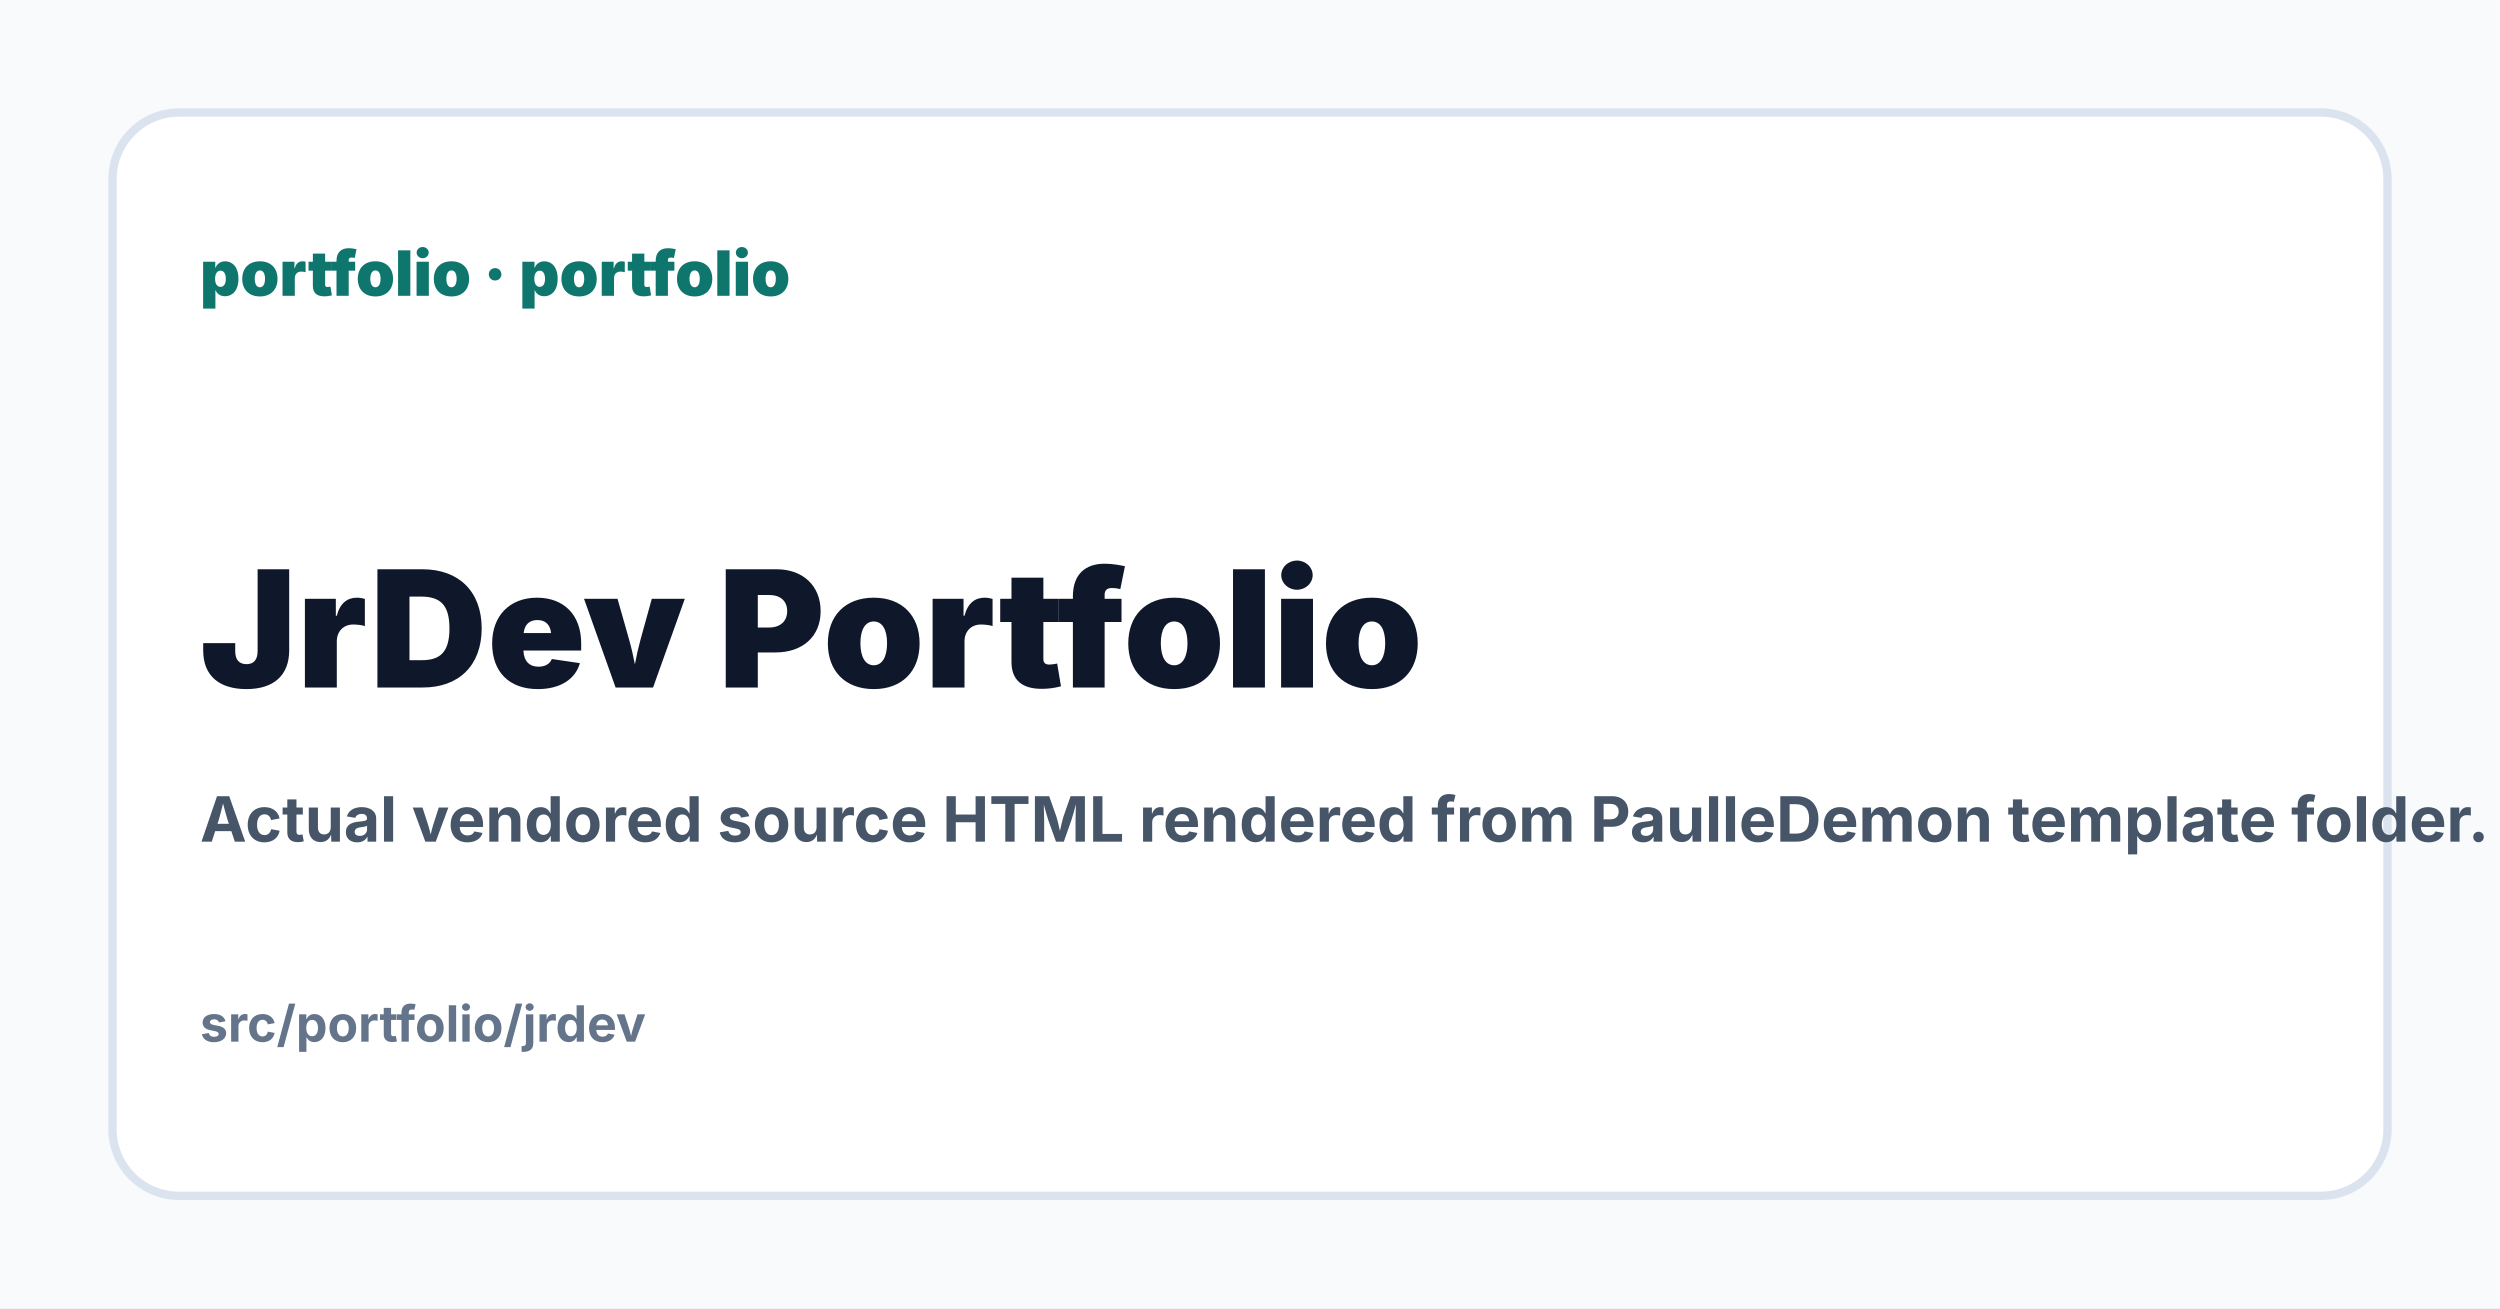
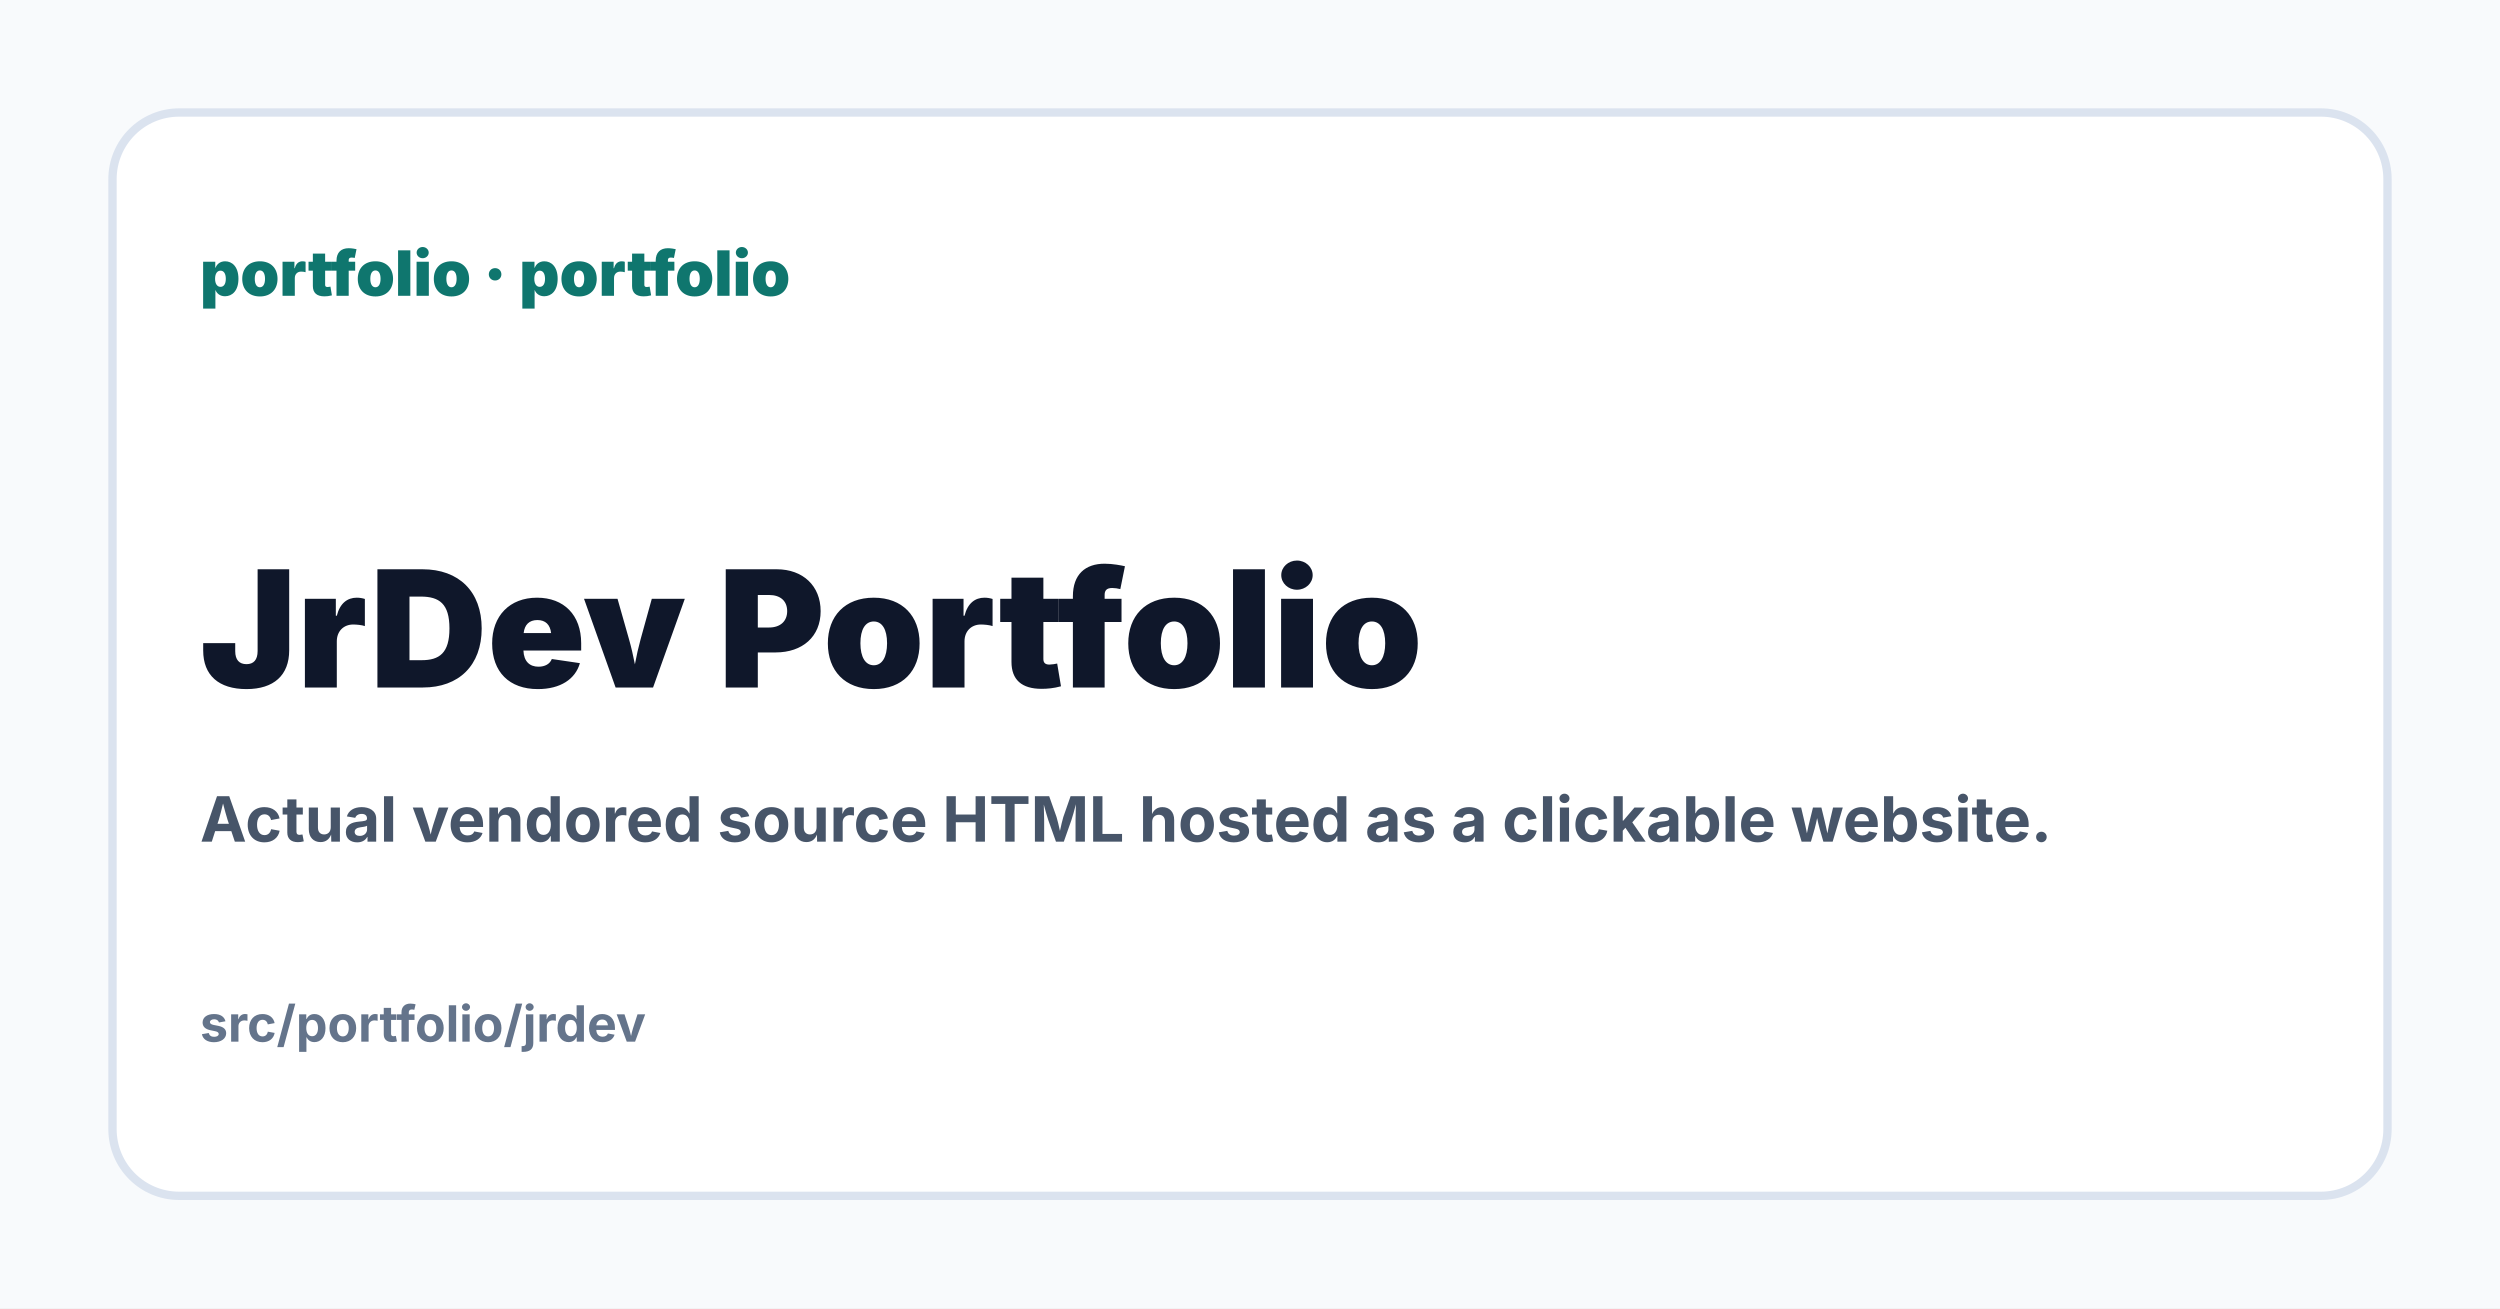
<svg xmlns="http://www.w3.org/2000/svg" width="1200" height="628" viewBox="0 0 1200 628" role="img" aria-label="JrDev Portfolio preview">
  <rect width="1200" height="628" fill="#f8fafc" />
  <rect x="54" y="54" width="1092" height="520" rx="32" fill="#ffffff" stroke="#dbe3ef" stroke-width="4" />
  <text x="96" y="142" fill="#0f766e" font-family="Inter, Arial, sans-serif" font-size="30" font-weight="850">portfolio · portfolio</text>
  <text x="96" y="330" fill="#0f172a" font-family="Inter, Arial, sans-serif" font-size="78" font-weight="900">JrDev Portfolio</text>
-   <text x="96" y="404" fill="#475569" font-family="Inter, Arial, sans-serif" font-size="30" font-weight="650">Actual vendored source HTML rendered from PaulleDemon template folder.</text>
+   <text x="96" y="404" fill="#475569" font-family="Inter, Arial, sans-serif" font-size="30" font-weight="650">Actual vendored source HTML hosted as a clickable website.</text>
  <text x="96" y="500" fill="#64748b" font-family="Inter, Arial, sans-serif" font-size="24" font-weight="650">src/portfolio/jrdev</text>
</svg>
